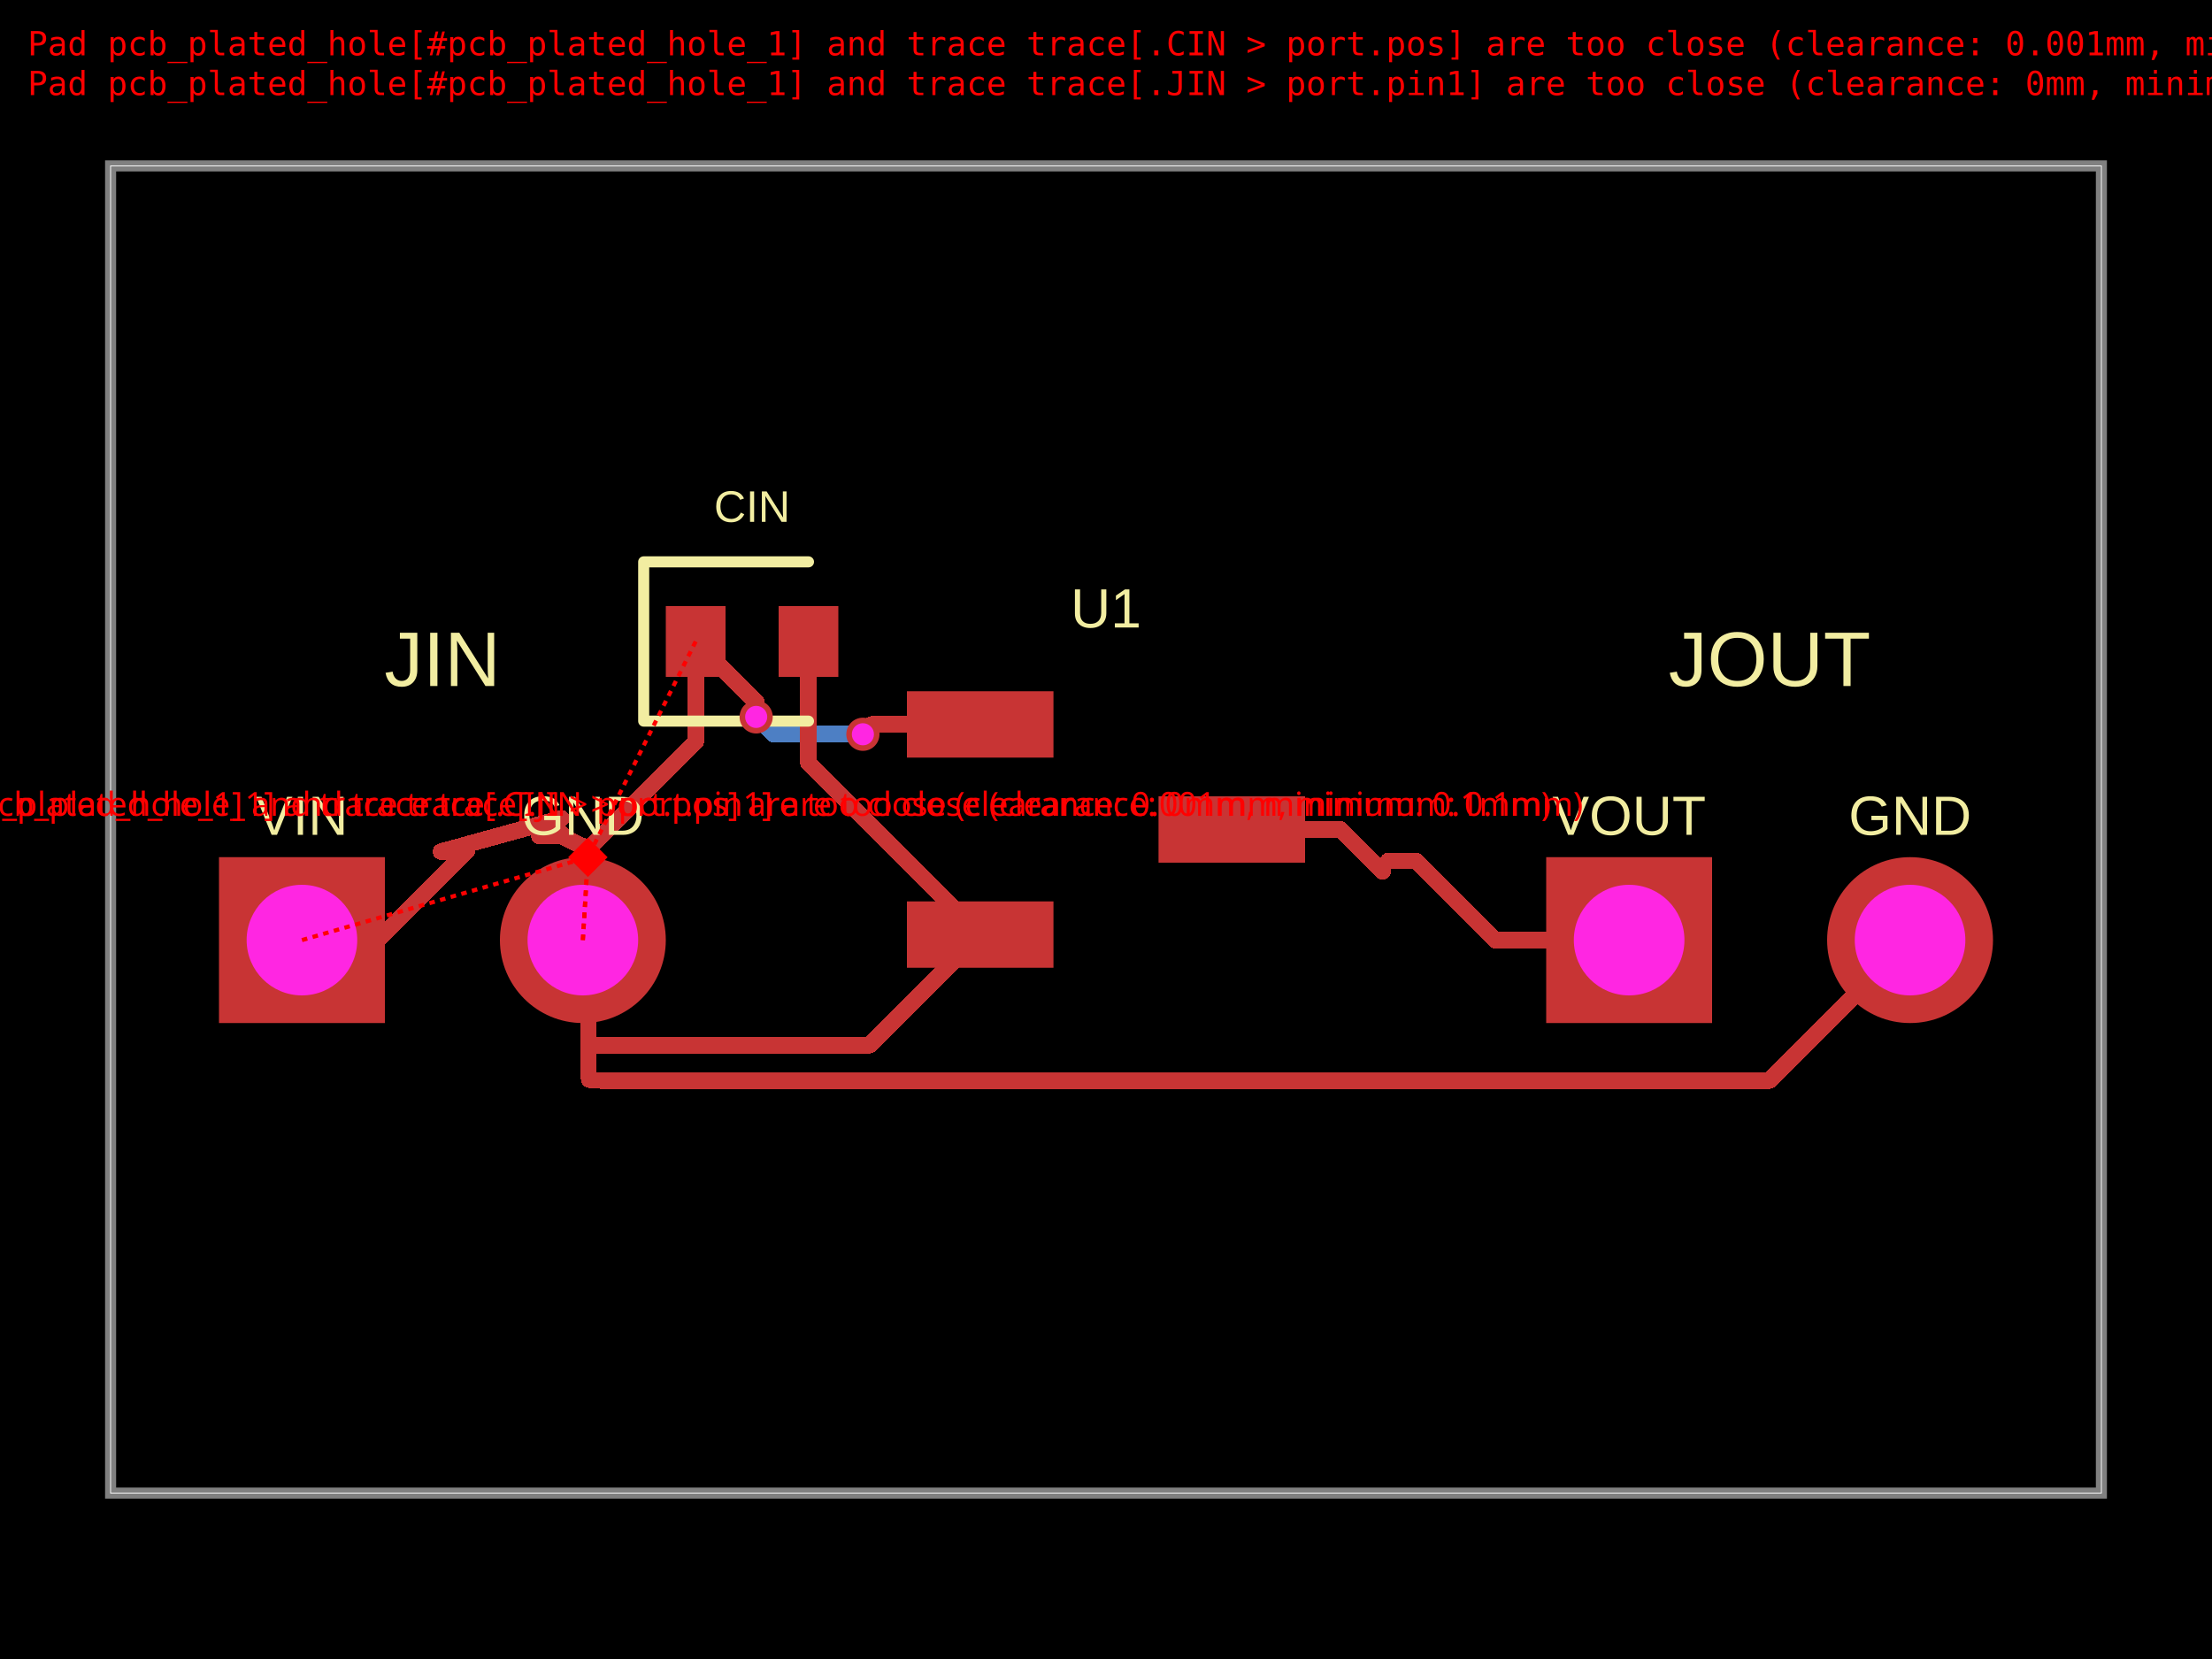
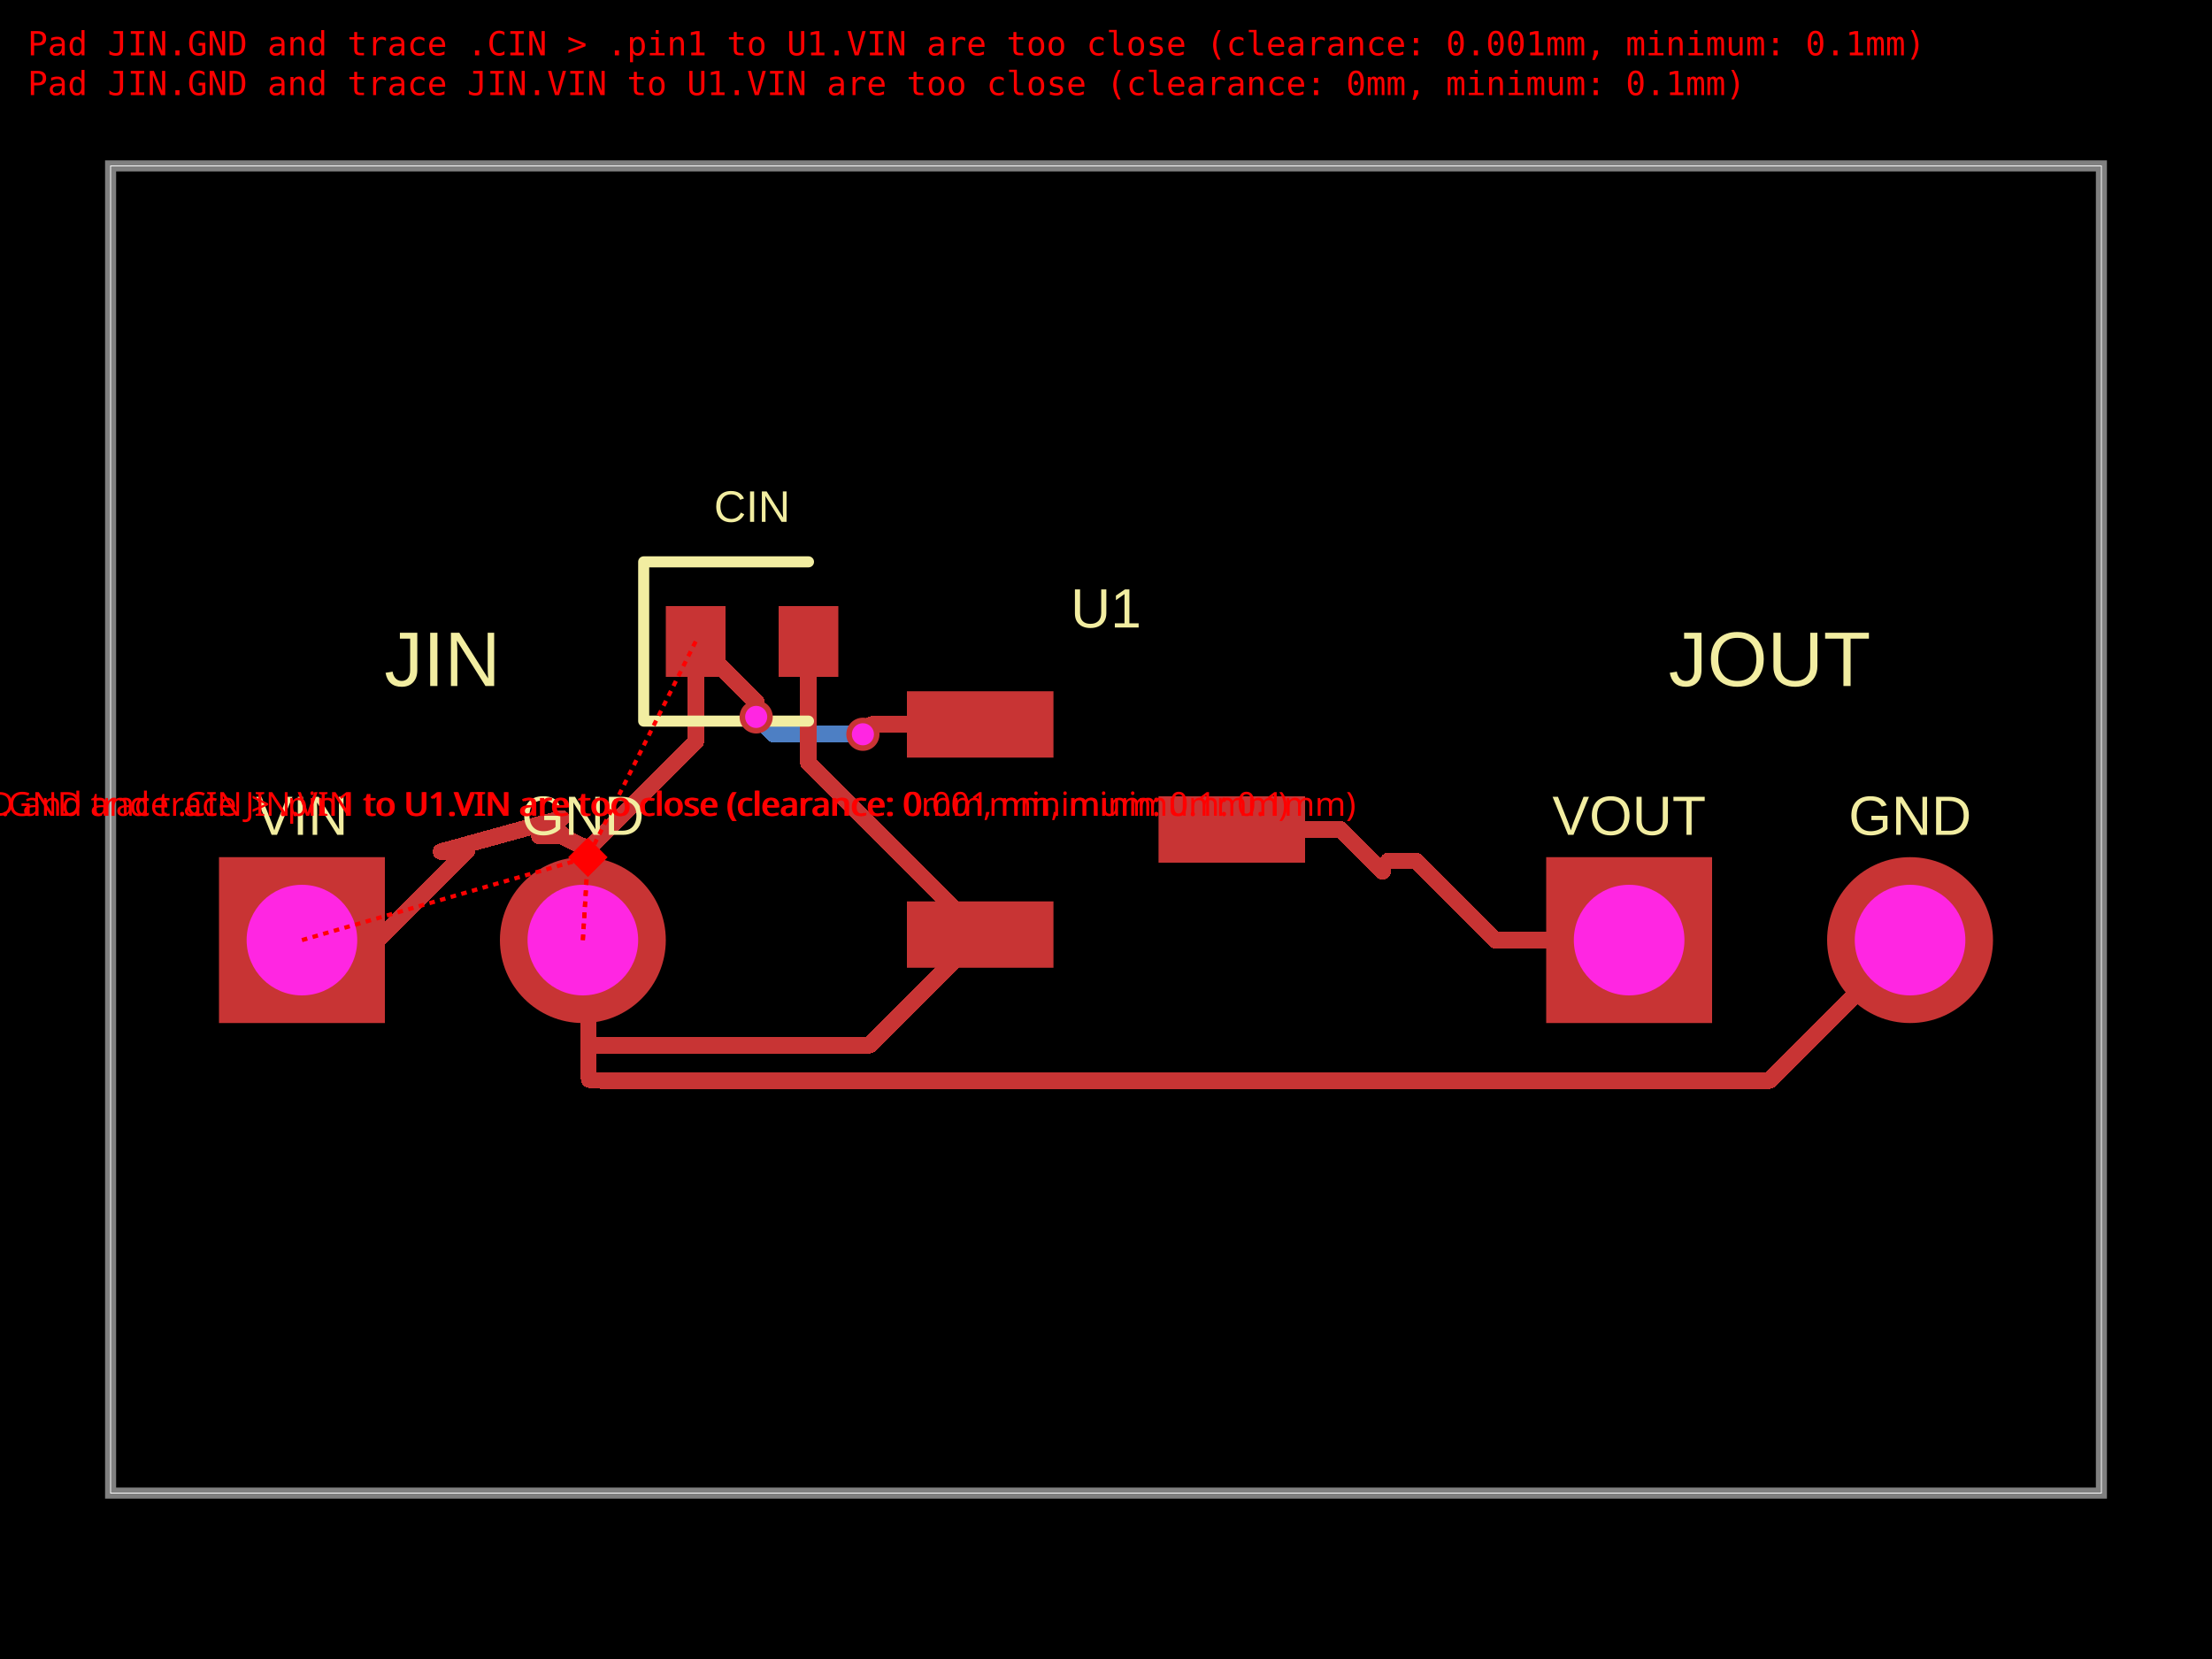
<svg xmlns="http://www.w3.org/2000/svg" width="800" height="600" data-software-used-string="@tscircuit/core@0.0.1287">
  <style />
  <rect class="boundary" x="0" y="0" fill="#000" width="800" height="600" data-type="pcb_background" data-pcb-layer="global" />
  <rect class="pcb-boundary" fill="none" stroke="#fff" stroke-width="0.3" x="40" y="60" width="720" height="480" data-type="pcb_boundary" data-pcb-layer="global" />
  <path class="pcb-board" d="M 40 540 L 760 540 L 760 60 L 40 60 Z" fill="none" stroke="rgba(255, 255, 255, 0.5)" stroke-width="4" data-type="pcb_board" data-pcb-layer="board" />
  <path class="pcb-trace" stroke="rgb(77, 127, 196)" fill="none" d="M 312.08 265.56 L 279.76 265.56" stroke-width="6" stroke-linecap="round" stroke-linejoin="round" shape-rendering="crispEdges" data-type="pcb_trace" data-pcb-layer="bottom" />
  <path class="pcb-trace" stroke="rgb(77, 127, 196)" fill="none" d="M 279.76 265.56 L 274.385 260.185" stroke-width="6" stroke-linecap="round" stroke-linejoin="round" shape-rendering="crispEdges" data-type="pcb_trace" data-pcb-layer="bottom" />
  <path class="pcb-trace" stroke="rgb(77, 127, 196)" fill="none" d="M 274.385 260.185 L 273.48 259.28" stroke-width="6" stroke-linecap="round" stroke-linejoin="round" shape-rendering="crispEdges" data-type="pcb_trace" data-pcb-layer="bottom" />
  <rect class="pcb-pad" fill="rgb(200, 52, 52)" x="328" y="250" width="53" height="24" data-type="pcb_smtpad" data-pcb-layer="top" data-pad-name="U1.VIN" />
  <rect class="pcb-pad" fill="rgb(200, 52, 52)" x="328" y="326" width="53" height="24" data-type="pcb_smtpad" data-pcb-layer="top" data-pad-name="U1.GND" />
  <rect class="pcb-pad" fill="rgb(200, 52, 52)" x="419" y="288" width="53" height="24" data-type="pcb_smtpad" data-pcb-layer="top" data-pad-name="U1.VOUT" />
  <rect class="pcb-pad" fill="rgb(200, 52, 52)" x="240.8" y="219.2" width="21.6" height="25.6" data-type="pcb_smtpad" data-pcb-layer="top" data-pad-name="CIN.pin1" />
  <rect class="pcb-pad" fill="rgb(200, 52, 52)" x="281.6" y="219.2" width="21.6" height="25.6" data-type="pcb_smtpad" data-pcb-layer="top" data-pad-name="CIN.pin2" />
  <path class="pcb-trace" stroke="rgb(200, 52, 52)" fill="none" d="M 445.5 300 L 484.83 300" stroke-width="6" stroke-linecap="round" stroke-linejoin="round" shape-rendering="crispEdges" data-type="pcb_trace" data-pcb-layer="top" />
  <path class="pcb-trace" stroke="rgb(200, 52, 52)" fill="none" d="M 484.83 300 L 500 315.17" stroke-width="6" stroke-linecap="round" stroke-linejoin="round" shape-rendering="crispEdges" data-type="pcb_trace" data-pcb-layer="top" />
  <path class="pcb-trace" stroke="rgb(200, 52, 52)" fill="none" d="M 292.4 232 L 292.4 275.88" stroke-width="6" stroke-linecap="round" stroke-linejoin="round" shape-rendering="crispEdges" data-type="pcb_trace" data-pcb-layer="top" />
  <path class="pcb-trace" stroke="rgb(200, 52, 52)" fill="none" d="M 292.4 275.88 L 354.52 338" stroke-width="6" stroke-linecap="round" stroke-linejoin="round" shape-rendering="crispEdges" data-type="pcb_trace" data-pcb-layer="top" />
  <path class="pcb-trace" stroke="rgb(200, 52, 52)" fill="none" d="M 212.8 378 L 314.52 378" stroke-width="6" stroke-linecap="round" stroke-linejoin="round" shape-rendering="crispEdges" data-type="pcb_trace" data-pcb-layer="top" />
  <path class="pcb-trace" stroke="rgb(200, 52, 52)" fill="none" d="M 314.52 378 L 354.52 338" stroke-width="6" stroke-linecap="round" stroke-linejoin="round" shape-rendering="crispEdges" data-type="pcb_trace" data-pcb-layer="top" />
  <path class="pcb-trace" stroke="rgb(200, 52, 52)" fill="none" d="M 251.6 232 L 251.6 268.24" stroke-width="6" stroke-linecap="round" stroke-linejoin="round" shape-rendering="crispEdges" data-type="pcb_trace" data-pcb-layer="top" />
  <path class="pcb-trace" stroke="rgb(200, 52, 52)" fill="none" d="M 251.6 268.24 L 212.8 307.04" stroke-width="6" stroke-linecap="round" stroke-linejoin="round" shape-rendering="crispEdges" data-type="pcb_trace" data-pcb-layer="top" />
  <path class="pcb-trace" stroke="rgb(200, 52, 52)" fill="none" d="M 354.5 262 L 315.322 262" stroke-width="6" stroke-linecap="round" stroke-linejoin="round" shape-rendering="crispEdges" data-type="pcb_trace" data-pcb-layer="top" />
  <path class="pcb-trace" stroke="rgb(200, 52, 52)" fill="none" d="M 315.322 262 L 314.743 262.579" stroke-width="6" stroke-linecap="round" stroke-linejoin="round" shape-rendering="crispEdges" data-type="pcb_trace" data-pcb-layer="top" />
  <path class="pcb-trace" stroke="rgb(200, 52, 52)" fill="none" d="M 314.743 262.579 L 314.743 262.897" stroke-width="6" stroke-linecap="round" stroke-linejoin="round" shape-rendering="crispEdges" data-type="pcb_trace" data-pcb-layer="top" />
  <path class="pcb-trace" stroke="rgb(200, 52, 52)" fill="none" d="M 314.743 262.897 L 312.08 265.56" stroke-width="6" stroke-linecap="round" stroke-linejoin="round" shape-rendering="crispEdges" data-type="pcb_trace" data-pcb-layer="top" />
  <path class="pcb-trace" stroke="rgb(200, 52, 52)" fill="none" d="M 273.48 259.28 L 273.48 253.88" stroke-width="6" stroke-linecap="round" stroke-linejoin="round" shape-rendering="crispEdges" data-type="pcb_trace" data-pcb-layer="top" />
  <path class="pcb-trace" stroke="rgb(200, 52, 52)" fill="none" d="M 273.48 253.88 L 251.6 232" stroke-width="6" stroke-linecap="round" stroke-linejoin="round" shape-rendering="crispEdges" data-type="pcb_trace" data-pcb-layer="top" />
  <path class="pcb-trace" stroke="rgb(200, 52, 52)" fill="none" d="M 589.2 340 L 540.756 340" stroke-width="6" stroke-linecap="round" stroke-linejoin="round" shape-rendering="crispEdges" data-type="pcb_trace" data-pcb-layer="top" />
  <path class="pcb-trace" stroke="rgb(200, 52, 52)" fill="none" d="M 540.756 340 L 512.116 311.36" stroke-width="6" stroke-linecap="round" stroke-linejoin="round" shape-rendering="crispEdges" data-type="pcb_trace" data-pcb-layer="top" />
  <path class="pcb-trace" stroke="rgb(200, 52, 52)" fill="none" d="M 512.116 311.36 L 502.121 311.36" stroke-width="6" stroke-linecap="round" stroke-linejoin="round" shape-rendering="crispEdges" data-type="pcb_trace" data-pcb-layer="top" />
  <path class="pcb-trace" stroke="rgb(200, 52, 52)" fill="none" d="M 210.8 340 L 210.8 360" stroke-width="6" stroke-linecap="round" stroke-linejoin="round" shape-rendering="crispEdges" data-type="pcb_trace" data-pcb-layer="top" />
  <path class="pcb-trace" stroke="rgb(200, 52, 52)" fill="none" d="M 210.8 360 L 208.832 362" stroke-width="6" stroke-linecap="round" stroke-linejoin="round" shape-rendering="crispEdges" data-type="pcb_trace" data-pcb-layer="top" />
  <path class="pcb-trace" stroke="rgb(200, 52, 52)" fill="none" d="M 208.832 362 L 212.8 367.4" stroke-width="6" stroke-linecap="round" stroke-linejoin="round" shape-rendering="crispEdges" data-type="pcb_trace" data-pcb-layer="top" />
  <path class="pcb-trace" stroke="rgb(200, 52, 52)" fill="none" d="M 212.8 367.4 L 212.8 378" stroke-width="6" stroke-linecap="round" stroke-linejoin="round" shape-rendering="crispEdges" data-type="pcb_trace" data-pcb-layer="top" />
  <path class="pcb-trace" stroke="rgb(200, 52, 52)" fill="none" d="M 690.8 340 L 640 390.8" stroke-width="6" stroke-linecap="round" stroke-linejoin="round" shape-rendering="crispEdges" data-type="pcb_trace" data-pcb-layer="top" />
  <path class="pcb-trace" stroke="rgb(200, 52, 52)" fill="none" d="M 640 390.8 L 220.462 390.8" stroke-width="6" stroke-linecap="round" stroke-linejoin="round" shape-rendering="crispEdges" data-type="pcb_trace" data-pcb-layer="top" />
  <path class="pcb-trace" stroke="rgb(200, 52, 52)" fill="none" d="M 220.462 390.8 L 219 390.8" stroke-width="6" stroke-linecap="round" stroke-linejoin="round" shape-rendering="crispEdges" data-type="pcb_trace" data-pcb-layer="top" />
  <path class="pcb-trace" stroke="rgb(200, 52, 52)" fill="none" d="M 219 390.8 L 218 390.8" stroke-width="6" stroke-linecap="round" stroke-linejoin="round" shape-rendering="crispEdges" data-type="pcb_trace" data-pcb-layer="top" />
  <path class="pcb-trace" stroke="rgb(200, 52, 52)" fill="none" d="M 218 390.8 L 217 390.76" stroke-width="6" stroke-linecap="round" stroke-linejoin="round" shape-rendering="crispEdges" data-type="pcb_trace" data-pcb-layer="top" />
  <path class="pcb-trace" stroke="rgb(200, 52, 52)" fill="none" d="M 217 390.76 L 216 390.76" stroke-width="6" stroke-linecap="round" stroke-linejoin="round" shape-rendering="crispEdges" data-type="pcb_trace" data-pcb-layer="top" />
  <path class="pcb-trace" stroke="rgb(200, 52, 52)" fill="none" d="M 216 390.76 L 215.04 390.76" stroke-width="6" stroke-linecap="round" stroke-linejoin="round" shape-rendering="crispEdges" data-type="pcb_trace" data-pcb-layer="top" />
  <path class="pcb-trace" stroke="rgb(200, 52, 52)" fill="none" d="M 215.04 390.76 L 214.08 390.68" stroke-width="6" stroke-linecap="round" stroke-linejoin="round" shape-rendering="crispEdges" data-type="pcb_trace" data-pcb-layer="top" />
  <path class="pcb-trace" stroke="rgb(200, 52, 52)" fill="none" d="M 214.08 390.68 L 213.16 390.44" stroke-width="6" stroke-linecap="round" stroke-linejoin="round" shape-rendering="crispEdges" data-type="pcb_trace" data-pcb-layer="top" />
  <path class="pcb-trace" stroke="rgb(200, 52, 52)" fill="none" d="M 213.16 390.44 L 212.8 388.6" stroke-width="6" stroke-linecap="round" stroke-linejoin="round" shape-rendering="crispEdges" data-type="pcb_trace" data-pcb-layer="top" />
  <path class="pcb-trace" stroke="rgb(200, 52, 52)" fill="none" d="M 212.8 388.6 L 212.8 378" stroke-width="6" stroke-linecap="round" stroke-linejoin="round" shape-rendering="crispEdges" data-type="pcb_trace" data-pcb-layer="top" />
  <path class="pcb-trace" stroke="rgb(200, 52, 52)" fill="none" d="M 109.2 340 L 136.636 340" stroke-width="6" stroke-linecap="round" stroke-linejoin="round" shape-rendering="crispEdges" data-type="pcb_trace" data-pcb-layer="top" />
  <path class="pcb-trace" stroke="rgb(200, 52, 52)" fill="none" d="M 136.636 340 L 168.85 307.786" stroke-width="6" stroke-linecap="round" stroke-linejoin="round" shape-rendering="crispEdges" data-type="pcb_trace" data-pcb-layer="top" />
  <path class="pcb-trace" stroke="rgb(200, 52, 52)" fill="none" d="M 168.85 307.786 L 159.486 308" stroke-width="6" stroke-linecap="round" stroke-linejoin="round" shape-rendering="crispEdges" data-type="pcb_trace" data-pcb-layer="top" />
  <path class="pcb-trace" stroke="rgb(200, 52, 52)" fill="none" d="M 159.486 308 L 203.063 295.97" stroke-width="6" stroke-linecap="round" stroke-linejoin="round" shape-rendering="crispEdges" data-type="pcb_trace" data-pcb-layer="top" />
  <path class="pcb-trace" stroke="rgb(200, 52, 52)" fill="none" d="M 203.063 295.97 L 197.946 300.506" stroke-width="6" stroke-linecap="round" stroke-linejoin="round" shape-rendering="crispEdges" data-type="pcb_trace" data-pcb-layer="top" />
  <path class="pcb-trace" stroke="rgb(200, 52, 52)" fill="none" d="M 197.946 300.506 L 197.145 300.506" stroke-width="6" stroke-linecap="round" stroke-linejoin="round" shape-rendering="crispEdges" data-type="pcb_trace" data-pcb-layer="top" />
  <path class="pcb-trace" stroke="rgb(200, 52, 52)" fill="none" d="M 197.145 300.506 L 195.104 302.4" stroke-width="6" stroke-linecap="round" stroke-linejoin="round" shape-rendering="crispEdges" data-type="pcb_trace" data-pcb-layer="top" />
  <path class="pcb-trace" stroke="rgb(200, 52, 52)" fill="none" d="M 195.104 302.4 L 202.424 302.4" stroke-width="6" stroke-linecap="round" stroke-linejoin="round" shape-rendering="crispEdges" data-type="pcb_trace" data-pcb-layer="top" />
  <path class="pcb-trace" stroke="rgb(200, 52, 52)" fill="none" d="M 202.424 302.4 L 203.079 301.588" stroke-width="6" stroke-linecap="round" stroke-linejoin="round" shape-rendering="crispEdges" data-type="pcb_trace" data-pcb-layer="top" />
  <path class="pcb-trace" stroke="rgb(200, 52, 52)" fill="none" d="M 203.079 301.588 L 203.079 302.4" stroke-width="6" stroke-linecap="round" stroke-linejoin="round" shape-rendering="crispEdges" data-type="pcb_trace" data-pcb-layer="top" />
  <path class="pcb-trace" stroke="rgb(200, 52, 52)" fill="none" d="M 203.079 302.4 L 212.8 307.057" stroke-width="6" stroke-linecap="round" stroke-linejoin="round" shape-rendering="crispEdges" data-type="pcb_trace" data-pcb-layer="top" />
  <text x="0" y="0" dx="0" dy="0" fill="#f2eda1" font-family="Arial, sans-serif" font-size="20" text-anchor="middle" dominant-baseline="central" transform="matrix(1,0,0,1,400,220)" class="pcb-silkscreen-text pcb-silkscreen-top" data-pcb-silkscreen-text-id="pcb_silkscreen_text_0" stroke="none" data-type="pcb_silkscreen_text" data-pcb-layer="top">U1</text>
  <path class="pcb-silkscreen pcb-silkscreen-top" d="M 292.4 203.2 L 232.8 203.2 L 232.8 260.8 L 292.4 260.8" fill="none" stroke="#f2eda1" stroke-width="4" stroke-linecap="round" stroke-linejoin="round" data-pcb-component-id="pcb_component_1" data-pcb-silkscreen-path-id="pcb_silkscreen_path_0" data-type="pcb_silkscreen_path" data-pcb-layer="top" />
  <text x="0" y="0" dx="0" dy="0" fill="#f2eda1" font-family="Arial, sans-serif" font-size="16" text-anchor="middle" dominant-baseline="central" transform="matrix(1,0,0,1,272,183.2)" class="pcb-silkscreen-text pcb-silkscreen-top" data-pcb-silkscreen-text-id="pcb_silkscreen_text_1" stroke="none" data-type="pcb_silkscreen_text" data-pcb-layer="top">CIN</text>
  <text x="0" y="0" dx="0" dy="0" fill="#f2eda1" font-family="Arial, sans-serif" font-size="20" text-anchor="middle" dominant-baseline="central" transform="matrix(1,0,0,1,109.2,295)" class="pcb-silkscreen-text pcb-silkscreen-top" data-pcb-silkscreen-text-id="pcb_silkscreen_text_2" stroke="none" data-type="pcb_silkscreen_text" data-pcb-layer="top">VIN</text>
  <text x="0" y="0" dx="0" dy="0" fill="#f2eda1" font-family="Arial, sans-serif" font-size="20" text-anchor="middle" dominant-baseline="central" transform="matrix(1,0,0,1,210.8,295)" class="pcb-silkscreen-text pcb-silkscreen-top" data-pcb-silkscreen-text-id="pcb_silkscreen_text_3" stroke="none" data-type="pcb_silkscreen_text" data-pcb-layer="top">GND</text>
  <text x="0" y="0" dx="0" dy="0" fill="#f2eda1" font-family="Arial, sans-serif" font-size="28" text-anchor="middle" dominant-baseline="central" transform="matrix(1,0,0,1,160,238.4)" class="pcb-silkscreen-text pcb-silkscreen-top" data-pcb-silkscreen-text-id="pcb_silkscreen_text_4" stroke="none" data-type="pcb_silkscreen_text" data-pcb-layer="top">JIN</text>
  <text x="0" y="0" dx="0" dy="0" fill="#f2eda1" font-family="Arial, sans-serif" font-size="20" text-anchor="middle" dominant-baseline="central" transform="matrix(1,0,0,1,589.2,295)" class="pcb-silkscreen-text pcb-silkscreen-top" data-pcb-silkscreen-text-id="pcb_silkscreen_text_5" stroke="none" data-type="pcb_silkscreen_text" data-pcb-layer="top">VOUT</text>
  <text x="0" y="0" dx="0" dy="0" fill="#f2eda1" font-family="Arial, sans-serif" font-size="20" text-anchor="middle" dominant-baseline="central" transform="matrix(1,0,0,1,690.8,295)" class="pcb-silkscreen-text pcb-silkscreen-top" data-pcb-silkscreen-text-id="pcb_silkscreen_text_6" stroke="none" data-type="pcb_silkscreen_text" data-pcb-layer="top">GND</text>
  <text x="0" y="0" dx="0" dy="0" fill="#f2eda1" font-family="Arial, sans-serif" font-size="28" text-anchor="middle" dominant-baseline="central" transform="matrix(1,0,0,1,640,238.4)" class="pcb-silkscreen-text pcb-silkscreen-top" data-pcb-silkscreen-text-id="pcb_silkscreen_text_7" stroke="none" data-type="pcb_silkscreen_text" data-pcb-layer="top">JOUT</text>
  <g data-type="pcb_plated_hole" data-pcb-layer="through" data-pad-name="JIN.VIN">
    <rect class="pcb-hole-outer-pad" fill="rgb(200, 52, 52)" x="79.2" y="310" width="60" height="60" data-type="pcb_plated_hole" data-pcb-layer="top" />
    <circle class="pcb-hole-inner" fill="#FF26E2" cx="109.2" cy="340" r="20" data-type="pcb_plated_hole_drill" data-pcb-layer="drill" />
  </g>
  <g data-type="pcb_plated_hole" data-pcb-layer="through" data-pad-name="JIN.GND">
    <circle class="pcb-hole-outer" fill="rgb(200, 52, 52)" cx="210.8" cy="340" r="30" data-type="pcb_plated_hole" data-pcb-layer="top" />
    <circle class="pcb-hole-inner" fill="#FF26E2" cx="210.8" cy="340" r="20" data-type="pcb_plated_hole_drill" data-pcb-layer="drill" />
  </g>
  <g data-type="pcb_plated_hole" data-pcb-layer="through" data-pad-name="JOUT.VOUT">
    <rect class="pcb-hole-outer-pad" fill="rgb(200, 52, 52)" x="559.2" y="310" width="60" height="60" data-type="pcb_plated_hole" data-pcb-layer="top" />
    <circle class="pcb-hole-inner" fill="#FF26E2" cx="589.2" cy="340" r="20" data-type="pcb_plated_hole_drill" data-pcb-layer="drill" />
  </g>
  <g data-type="pcb_plated_hole" data-pcb-layer="through" data-pad-name="JOUT.GND">
    <circle class="pcb-hole-outer" fill="rgb(200, 52, 52)" cx="690.8" cy="340" r="30" data-type="pcb_plated_hole" data-pcb-layer="top" />
    <circle class="pcb-hole-inner" fill="#FF26E2" cx="690.8" cy="340" r="20" data-type="pcb_plated_hole_drill" data-pcb-layer="drill" />
  </g>
  <g data-type="pcb_via" data-pcb-layer="through">
    <circle class="pcb-hole-outer" fill="rgb(200, 52, 52)" cx="312.08" cy="265.56" r="6" data-type="pcb_via" data-pcb-layer="top" />
    <circle class="pcb-hole-inner" fill="#FF26E2" cx="312.08" cy="265.56" r="4" data-type="pcb_via" data-pcb-layer="drill" />
  </g>
  <g data-type="pcb_via" data-pcb-layer="through">
    <circle class="pcb-hole-outer" fill="rgb(200, 52, 52)" cx="273.48" cy="259.28" r="6" data-type="pcb_via" data-pcb-layer="top" />
    <circle class="pcb-hole-inner" fill="#FF26E2" cx="273.48" cy="259.28" r="4" data-type="pcb_via" data-pcb-layer="drill" />
  </g>
  <line x1="251.6" y1="232" x2="212.618" y2="310.045" stroke="red" stroke-width="1.5" stroke-dasharray="2,2" data-error-reference="trace-start" data-type="pcb_pad_trace_clearance_error" data-pcb-layer="overlay" />
  <line x1="212.8" y1="307.04" x2="212.618" y2="310.045" stroke="red" stroke-width="1.5" stroke-dasharray="2,2" data-error-reference="trace-end" data-type="pcb_pad_trace_clearance_error" data-pcb-layer="overlay" />
  <line x1="210.8" y1="340" x2="212.618" y2="310.045" stroke="red" stroke-width="1.5" stroke-dasharray="2,2" data-error-reference="obstacle" data-type="pcb_pad_trace_clearance_error" data-pcb-layer="overlay" />
  <rect x="207.618" y="305.045" width="10" height="10" fill="red" transform="rotate(45 212.6177 310.0448)" data-type="pcb_pad_trace_clearance_error" data-pcb-layer="overlay" />
-   <text x="212.618" y="295.045" fill="red" font-family="sans-serif" font-size="12" text-anchor="middle" data-type="pcb_pad_trace_clearance_error" data-pcb-layer="overlay">Pad pcb_plated_hole[#pcb_plated_hole_1] and trace trace[.CIN &gt; port.pos] are too close (clearance: 0.001mm, minimum: 0.1mm)</text>
+   <text x="212.618" y="295.045" fill="red" font-family="sans-serif" font-size="12" text-anchor="middle" data-type="pcb_pad_trace_clearance_error" data-pcb-layer="overlay">Pad JIN.GND and trace .CIN &gt; .pin1 to U1.VIN are too close (clearance: 0.001mm, minimum: 0.1mm)</text>
  <line x1="109.2" y1="340" x2="212.618" y2="310.054" stroke="red" stroke-width="1.5" stroke-dasharray="2,2" data-error-reference="trace-start" data-type="pcb_pad_trace_clearance_error" data-pcb-layer="overlay" />
  <line x1="212.8" y1="307.057" x2="212.618" y2="310.054" stroke="red" stroke-width="1.5" stroke-dasharray="2,2" data-error-reference="trace-end" data-type="pcb_pad_trace_clearance_error" data-pcb-layer="overlay" />
  <line x1="210.8" y1="340" x2="212.618" y2="310.054" stroke="red" stroke-width="1.5" stroke-dasharray="2,2" data-error-reference="obstacle" data-type="pcb_pad_trace_clearance_error" data-pcb-layer="overlay" />
  <rect x="207.618" y="305.054" width="10" height="10" fill="red" transform="rotate(45 212.6181 310.0536)" data-type="pcb_pad_trace_clearance_error" data-pcb-layer="overlay" />
-   <text x="212.618" y="295.054" fill="red" font-family="sans-serif" font-size="12" text-anchor="middle" data-type="pcb_pad_trace_clearance_error" data-pcb-layer="overlay">Pad pcb_plated_hole[#pcb_plated_hole_1] and trace trace[.JIN &gt; port.pin1] are too close (clearance: 0mm, minimum: 0.1mm)</text>
+   <text x="212.618" y="295.054" fill="red" font-family="sans-serif" font-size="12" text-anchor="middle" data-type="pcb_pad_trace_clearance_error" data-pcb-layer="overlay">Pad JIN.GND and trace JIN.VIN to U1.VIN are too close (clearance: 0mm, minimum: 0.1mm)</text>
  <text x="10" y="20" fill="red" font-family="monospace" font-size="12px" data-type="pcb_error_text_overlay" data-layer="global">
-     <tspan x="10" dy="0">Pad pcb_plated_hole[#pcb_plated_hole_1] and trace trace[.CIN &gt; port.pos] are too close (clearance: 0.001mm, minimum: 0.1mm)</tspan>
-     <tspan x="10" dy="1.2em">Pad pcb_plated_hole[#pcb_plated_hole_1] and trace trace[.JIN &gt; port.pin1] are too close (clearance: 0mm, minimum: 0.1mm)</tspan>
+     <tspan x="10" dy="0">Pad JIN.GND and trace .CIN &gt; .pin1 to U1.VIN are too close (clearance: 0.001mm, minimum: 0.1mm)</tspan>
+     <tspan x="10" dy="1.2em">Pad JIN.GND and trace JIN.VIN to U1.VIN are too close (clearance: 0mm, minimum: 0.1mm)</tspan>
  </text>
</svg>
